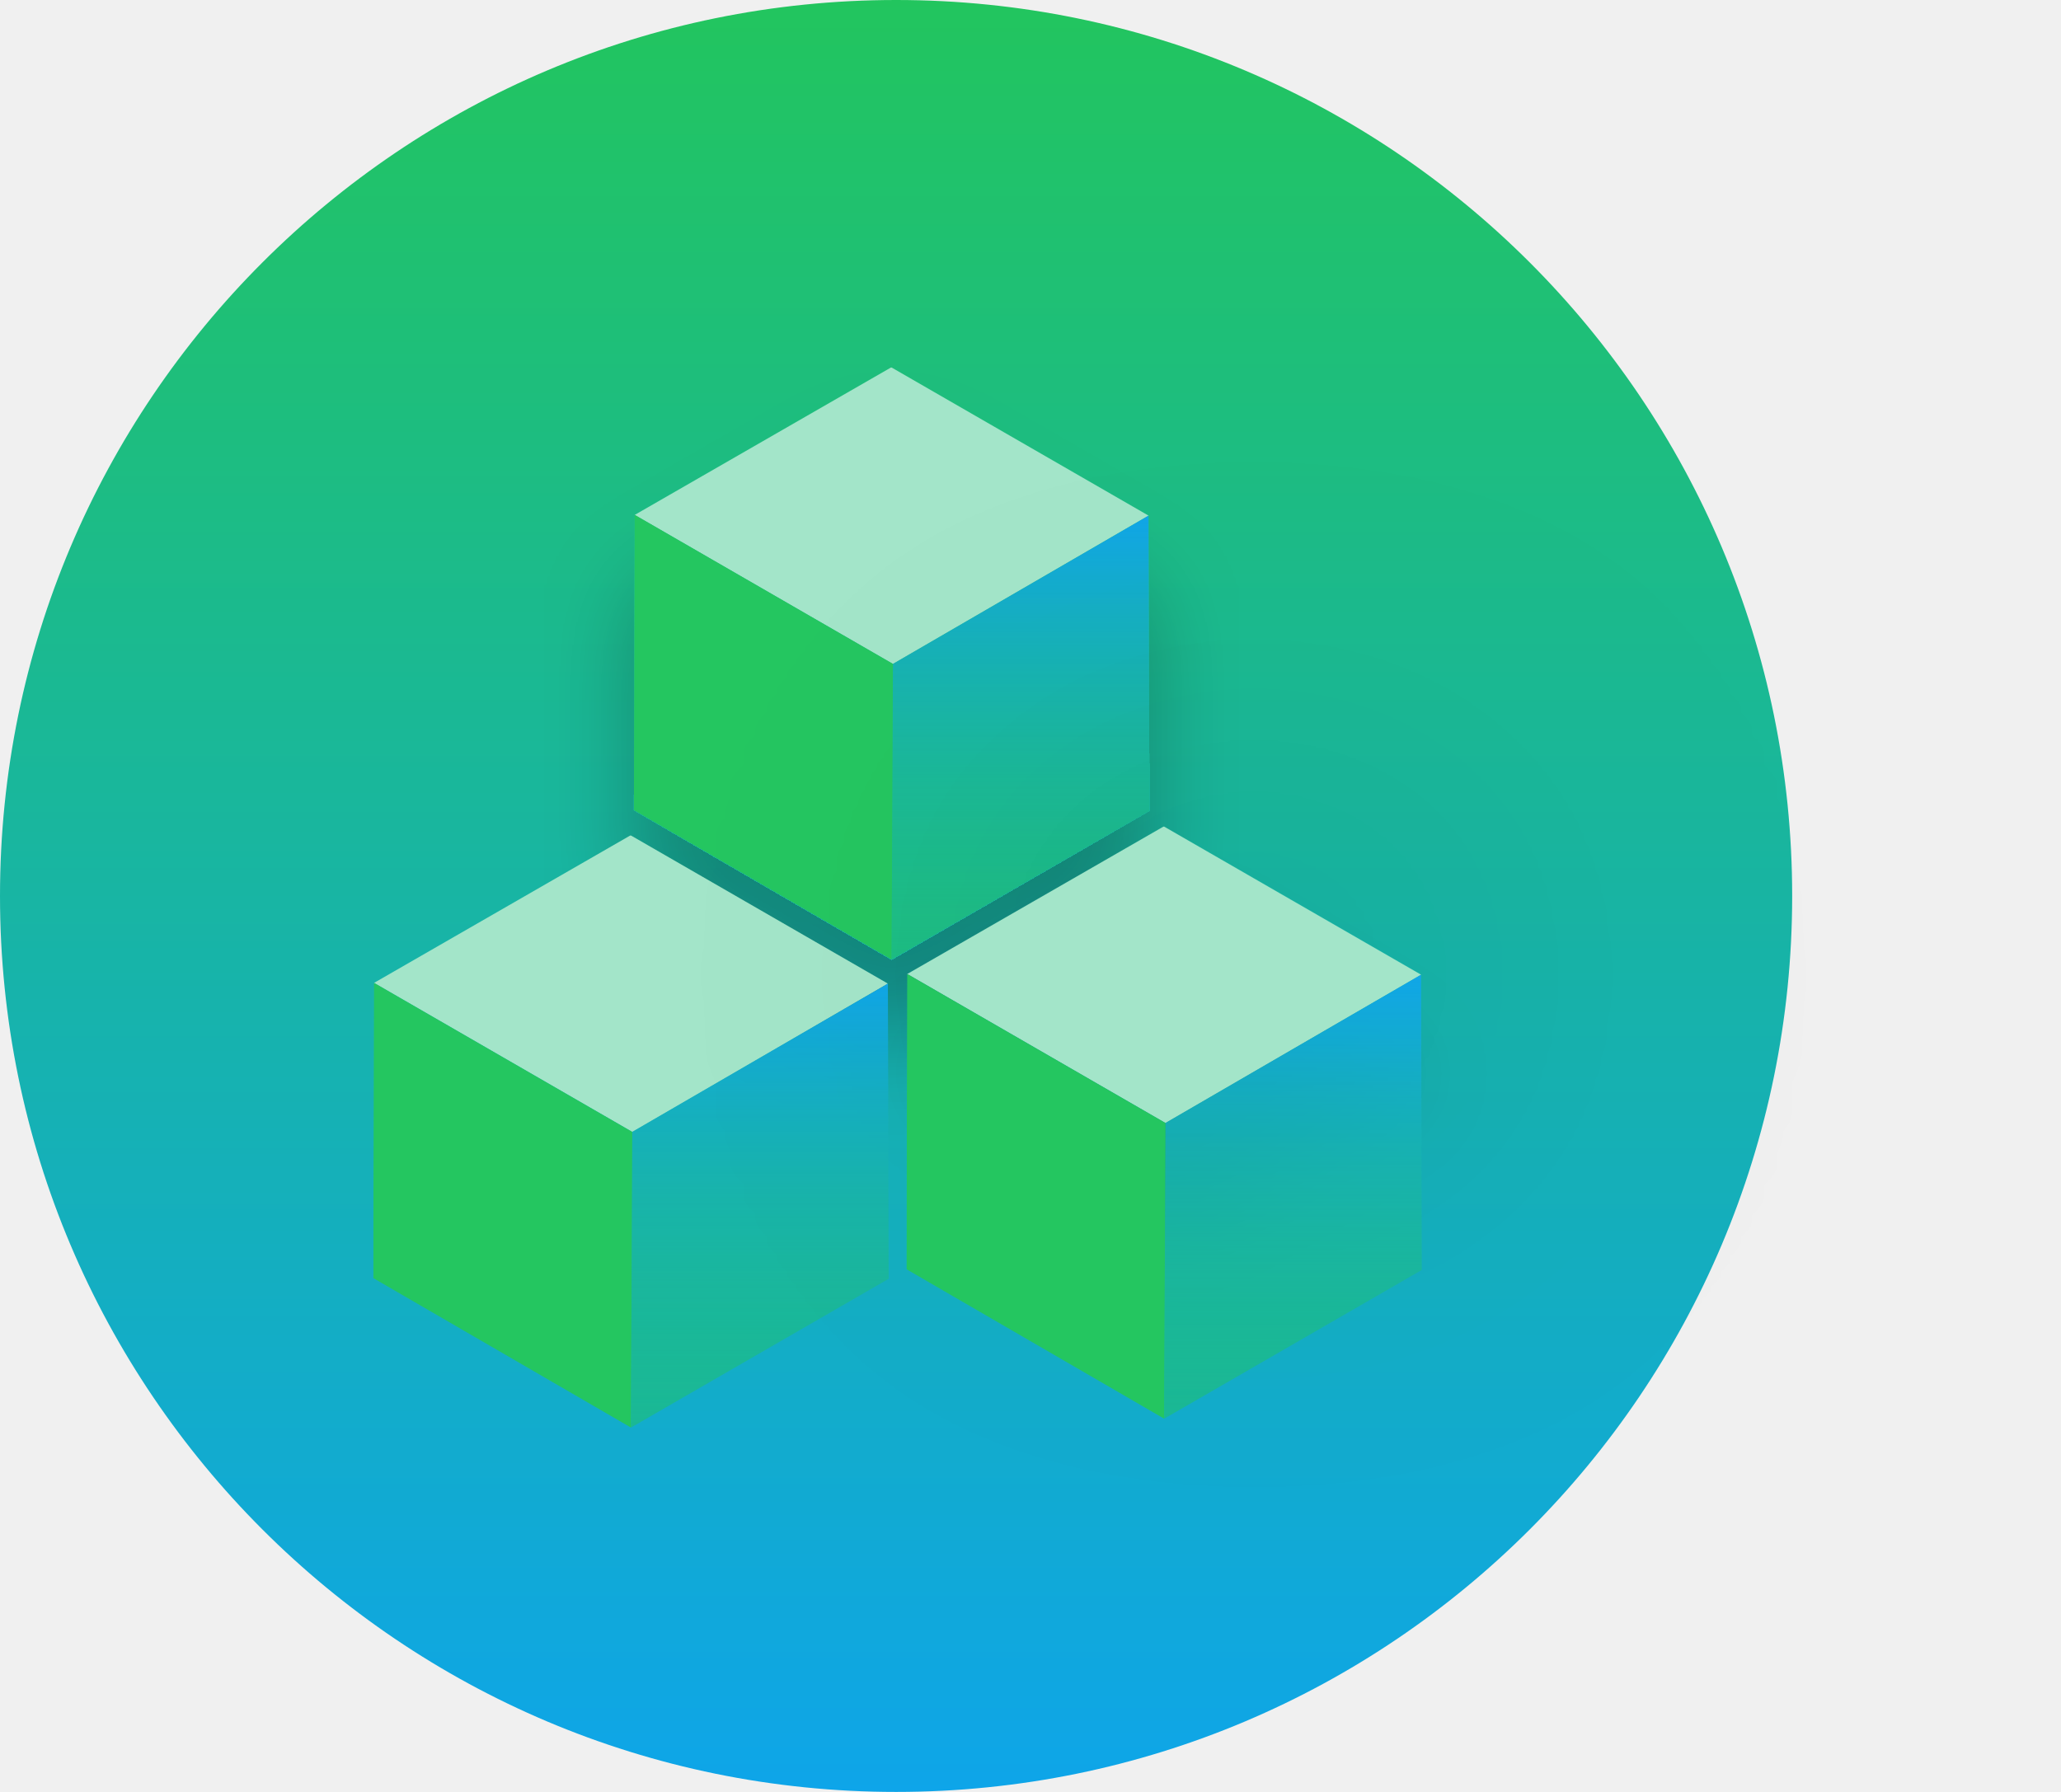
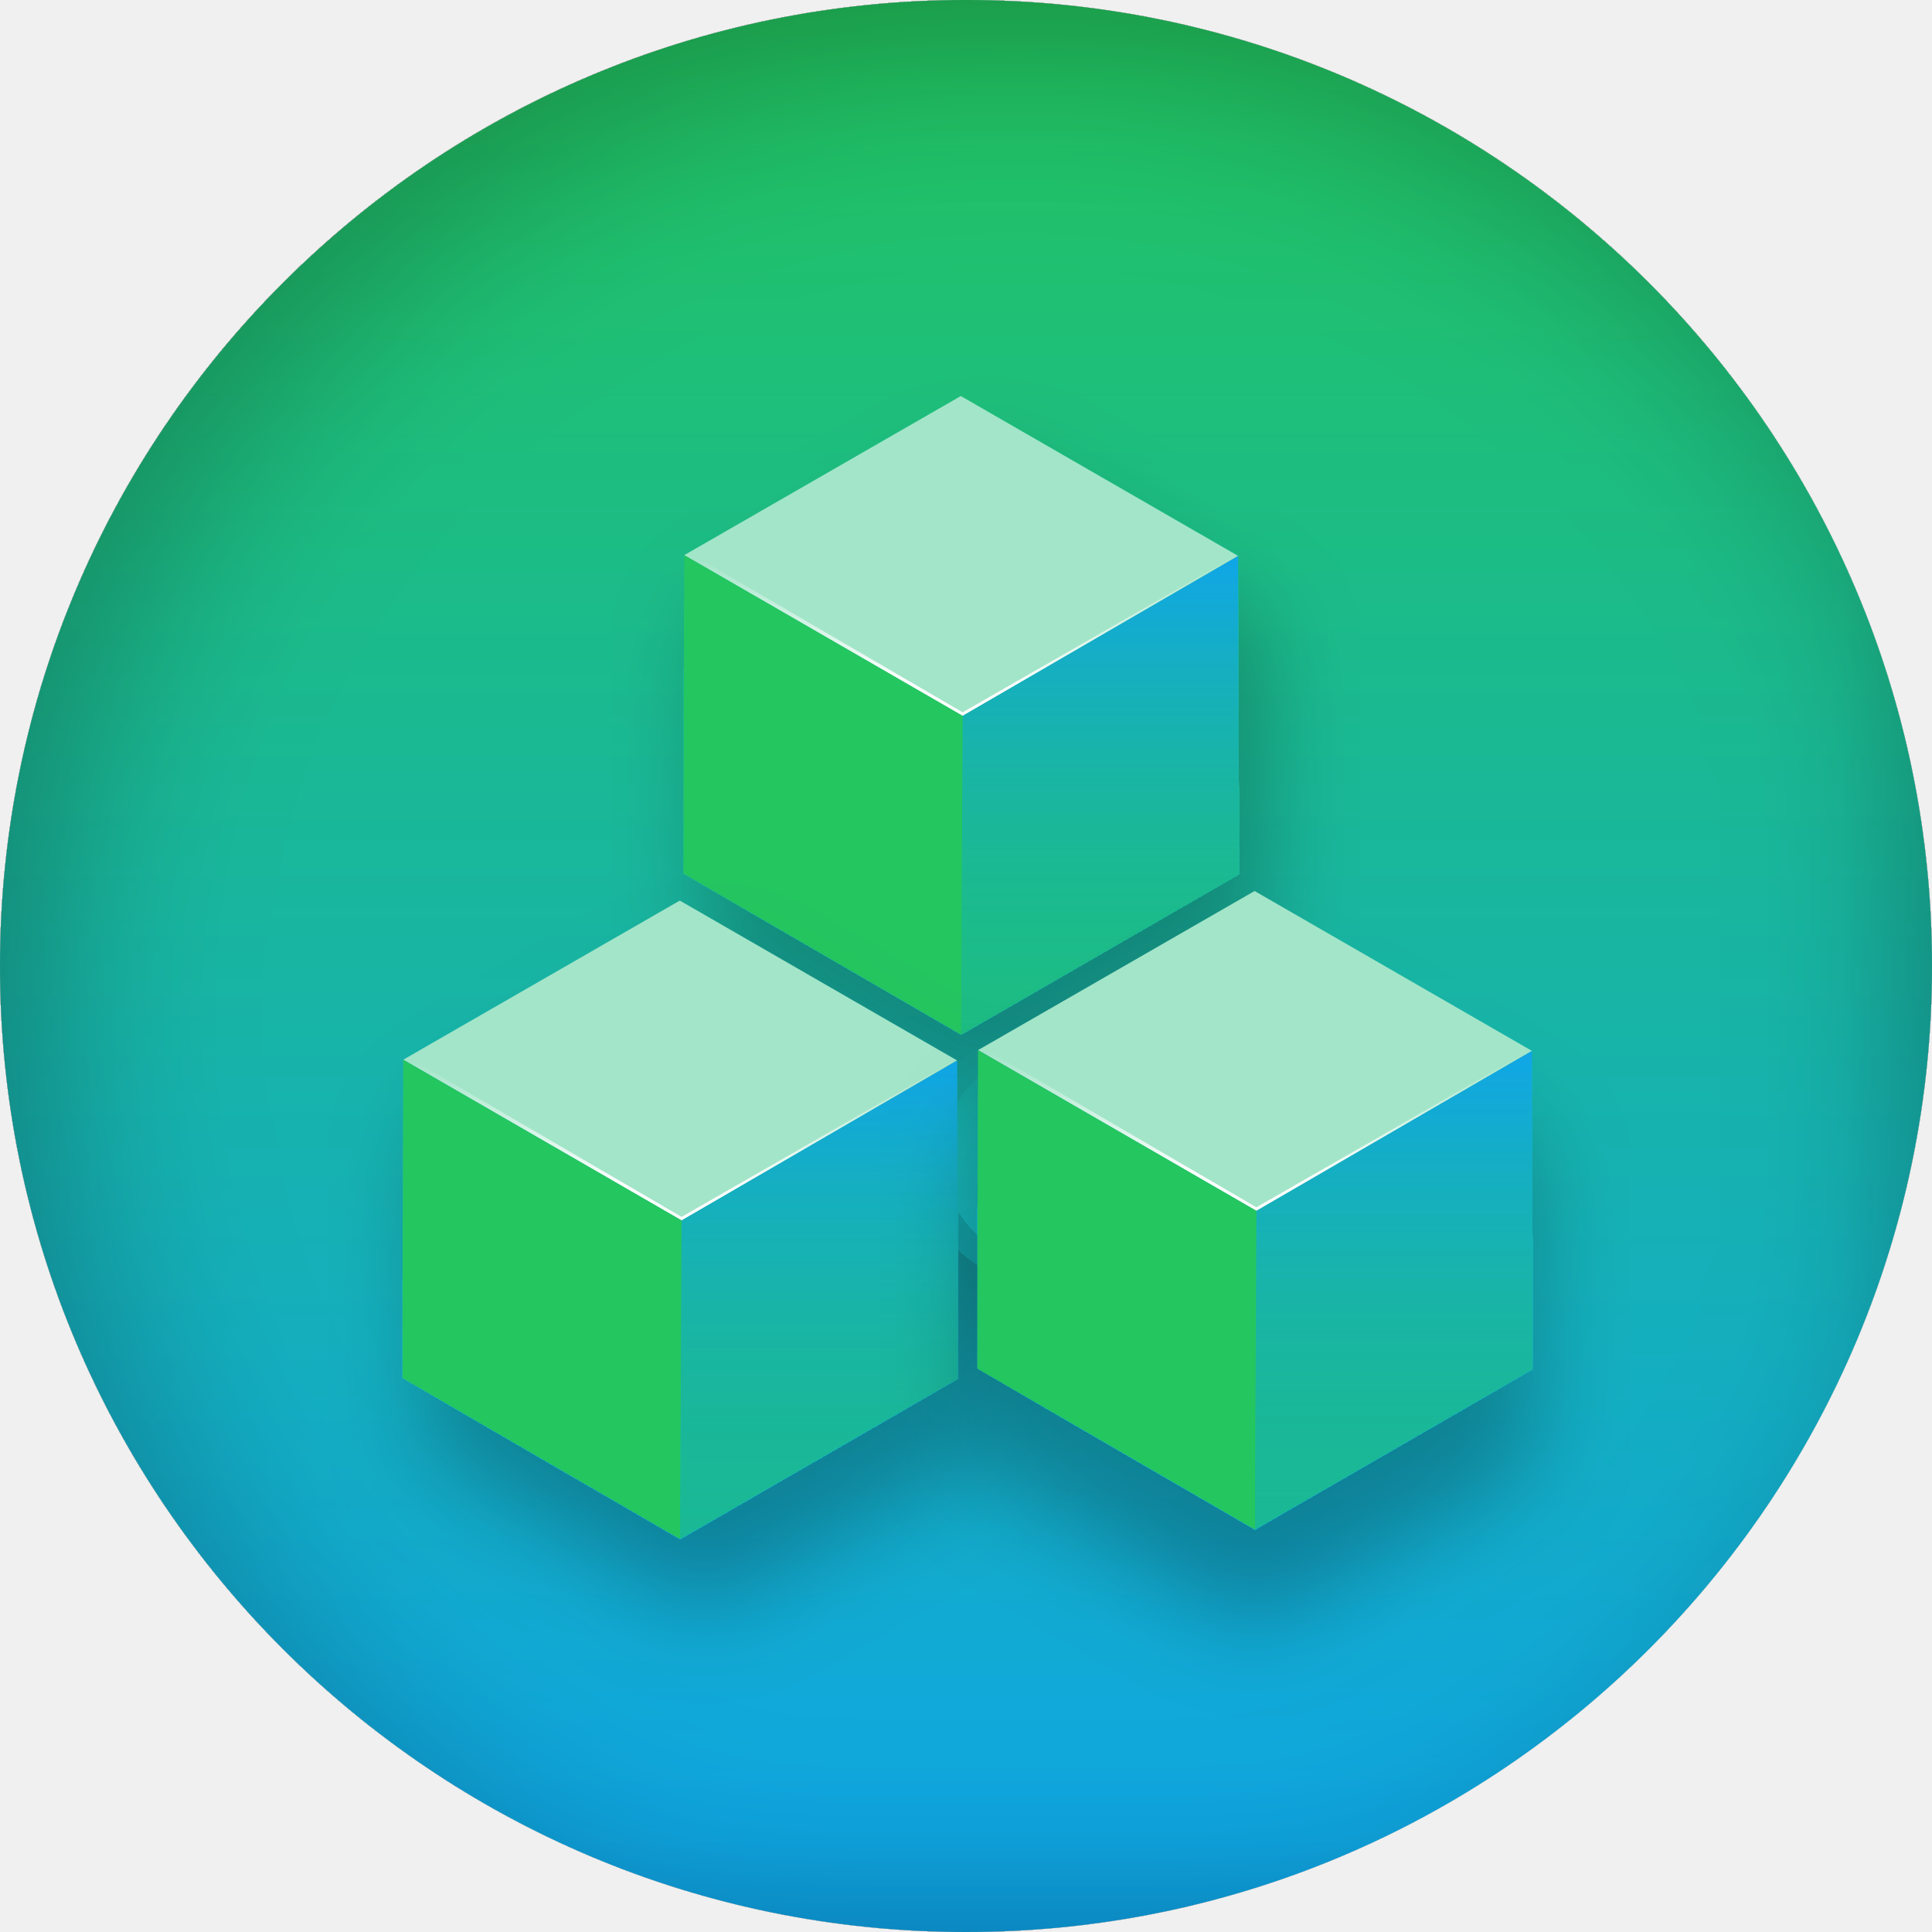
- <svg xmlns="http://www.w3.org/2000/svg" width="92" height="80" viewBox="0 0 92 80" fill="none">
-   <circle cx="40" cy="40" r="40" fill="url(#paint0_linear_2203_3497)" />
-   <g filter="url(#filter0_d_2203_3497)">
-     <mask id="mask0_2203_3497" style="mask-type:luminance" maskUnits="userSpaceOnUse" x="28" y="16" width="24" height="14">
-       <path d="M28.297 16.397H51.306V29.776H28.297V16.397Z" fill="white" />
+ <svg xmlns="http://www.w3.org/2000/svg" width="80" height="80" viewBox="0 0 80 80" fill="none">
+   <g filter="url(#filter0_i_2223_3393)">
+     <circle cx="40" cy="40" r="40" fill="url(#paint0_linear_2223_3393)" />
+   </g>
+   <g filter="url(#filter1_d_2223_3393)">
+     <mask id="mask0_2223_3393" style="mask-type:luminance" maskUnits="userSpaceOnUse" x="28" y="16" width="24" height="15">
+       <path d="M28.297 16.397H51.306V29.776H28.297V16.397Z" fill="white" stroke="white" stroke-width="0.5" />
    </mask>
-     <g mask="url(#mask0_2203_3497)">
+     <g mask="url(#mask0_2223_3393)">
+       <mask id="path-3-inside-1_2223_3393" fill="white">
+         <path d="M39.785 16.399L28.333 22.988L39.859 29.641L51.27 23.02L39.785 16.399Z" />
+       </mask>
      <path d="M39.785 16.399L28.333 22.988L39.859 29.641L51.27 23.02L39.785 16.399Z" fill="#A3E5C9" />
+       <path d="M39.91 16.615C39.827 16.471 39.743 16.326 39.66 16.182C38.897 16.626 38.134 17.07 37.371 17.514C34.327 19.284 31.284 21.055 28.24 22.826L27.957 22.986L28.239 23.151C32.092 25.35 35.945 27.55 39.797 29.749L39.859 29.785L39.922 29.749C43.715 27.524 47.508 25.299 51.301 23.074L51.395 23.02L51.301 22.966C48.229 21.214 45.158 19.462 42.086 17.711C41.319 17.273 40.552 16.836 39.785 16.399C40.548 16.843 41.311 17.288 42.073 17.732C45.129 19.513 48.184 21.294 51.239 23.074L51.239 22.966C47.425 25.155 43.611 27.344 39.797 29.533L39.922 29.533C36.09 27.297 32.259 25.061 28.427 22.826L28.427 23.151C31.487 21.409 34.548 19.667 37.608 17.925C38.375 17.489 39.142 17.052 39.91 16.615ZM39.66 16.182L39.91 16.615L39.785 16.399L39.535 16.253L39.66 16.182Z" fill="url(#paint1_linear_2223_3393)" mask="url(#path-3-inside-1_2223_3393)" />
    </g>
-     <mask id="mask1_2203_3497" style="mask-type:luminance" maskUnits="userSpaceOnUse" x="39" y="22" width="13" height="21">
+     <mask id="mask1_2223_3393" style="mask-type:luminance" maskUnits="userSpaceOnUse" x="39" y="22" width="13" height="21">
      <path d="M39.714 22.9H51.306V42.843H39.714V22.9Z" fill="white" />
    </mask>
-     <g mask="url(#mask1_2203_3497)">
-       <path d="M51.27 23.02L39.859 29.641L39.802 42.841L51.307 36.198L51.27 23.02Z" fill="url(#paint1_linear_2203_3497)" />
+     <g mask="url(#mask1_2223_3393)">
+       <path d="M51.27 23.02L39.859 29.641L39.802 42.841L51.307 36.198L51.27 23.02Z" fill="url(#paint2_linear_2223_3393)" />
    </g>
-     <mask id="mask2_2203_3497" style="mask-type:luminance" maskUnits="userSpaceOnUse" x="28" y="22" width="12" height="21">
+     <mask id="mask2_2223_3393" style="mask-type:luminance" maskUnits="userSpaceOnUse" x="28" y="22" width="12" height="21">
      <path d="M28.297 22.9H39.89V42.843H28.297V22.9Z" fill="white" />
    </mask>
-     <g mask="url(#mask2_2203_3497)">
+     <g mask="url(#mask2_2223_3393)">
      <path d="M28.333 22.988L28.296 36.167L39.801 42.841L39.859 29.641L28.333 22.988Z" fill="#24C660" />
    </g>
  </g>
-   <g filter="url(#filter1_d_2203_3497)">
-     <mask id="mask3_2203_3497" style="mask-type:luminance" maskUnits="userSpaceOnUse" x="16" y="37" width="24" height="14">
-       <path d="M16.661 37.289H39.669V50.669H16.661V37.289Z" fill="white" />
+   <g filter="url(#filter2_d_2223_3393)">
+     <g filter="url(#filter3_d_2223_3393)">
+       <mask id="mask3_2223_3393" style="mask-type:luminance" maskUnits="userSpaceOnUse" x="16" y="37" width="24" height="14">
+         <path d="M16.661 37.289H39.669V50.669H16.661V37.289Z" fill="white" />
+       </mask>
+       <g mask="url(#mask3_2223_3393)">
+         <mask id="path-10-inside-2_2223_3393" fill="white">
+           <path d="M28.149 37.291L16.697 43.881L28.223 50.534L39.634 43.913L28.149 37.291Z" />
+         </mask>
+         <path d="M28.149 37.291L16.697 43.881L28.223 50.534L39.634 43.913L28.149 37.291Z" fill="#A3E5C9" />
+         <path d="M28.273 37.508C28.19 37.364 28.107 37.219 28.024 37.075C27.261 37.519 26.498 37.962 25.735 38.406C22.691 40.177 19.647 41.948 16.603 43.718L16.321 43.879L16.603 44.043C20.456 46.243 24.308 48.442 28.161 50.642L28.223 50.678L28.286 50.642C32.079 48.417 35.872 46.192 39.665 43.967L39.759 43.913L39.665 43.858C36.593 42.107 33.521 40.355 30.45 38.603C29.683 38.166 28.916 37.729 28.149 37.291C28.912 37.736 29.674 38.18 30.437 38.625C33.492 40.406 36.547 42.186 39.602 43.967L39.602 43.858C35.788 46.047 31.974 48.237 28.16 50.426L28.285 50.426C24.454 48.19 20.622 45.954 16.791 43.718L16.791 44.044C19.851 42.302 22.911 40.56 25.972 38.818C26.739 38.381 27.506 37.945 28.273 37.508ZM28.024 37.075L28.273 37.508L28.149 37.291L27.899 37.146L28.024 37.075Z" fill="url(#paint3_linear_2223_3393)" mask="url(#path-10-inside-2_2223_3393)" />
+       </g>
+     </g>
+     <mask id="mask4_2223_3393" style="mask-type:luminance" maskUnits="userSpaceOnUse" x="28" y="43" width="12" height="21">
+       <path d="M28.077 43.793H39.669V63.736H28.077V43.793Z" fill="white" />
    </mask>
-     <g mask="url(#mask3_2203_3497)">
-       <path d="M28.149 37.291L16.697 43.881L28.223 50.534L39.634 43.913L28.149 37.291Z" fill="#A3E5C9" />
+     <g mask="url(#mask4_2223_3393)">
+       <path d="M39.634 43.913L28.223 50.534L28.165 63.733L39.671 57.09L39.634 43.913Z" fill="url(#paint4_linear_2223_3393)" />
+     </g>
+     <mask id="mask5_2223_3393" style="mask-type:luminance" maskUnits="userSpaceOnUse" x="16" y="43" width="13" height="21">
+       <path d="M16.661 43.793H28.253V63.736H16.661V43.793Z" fill="white" />
+     </mask>
+     <g mask="url(#mask5_2223_3393)">
+       <path d="M16.697 43.881L16.66 57.059L28.165 63.733L28.223 50.534L16.697 43.881Z" fill="#24C660" />
    </g>
  </g>
-   <mask id="mask4_2203_3497" style="mask-type:luminance" maskUnits="userSpaceOnUse" x="28" y="43" width="12" height="21">
-     <path d="M28.077 43.793H39.669V63.736H28.077V43.793Z" fill="white" />
-   </mask>
-   <g mask="url(#mask4_2203_3497)">
-     <path d="M39.634 43.913L28.223 50.534L28.165 63.733L39.671 57.09L39.634 43.913Z" fill="url(#paint2_linear_2203_3497)" />
-   </g>
-   <mask id="mask5_2203_3497" style="mask-type:luminance" maskUnits="userSpaceOnUse" x="16" y="43" width="13" height="21">
-     <path d="M16.661 43.793H28.253V63.736H16.661V43.793Z" fill="white" />
-   </mask>
-   <g mask="url(#mask5_2203_3497)">
-     <path d="M16.697 43.881L16.66 57.059L28.165 63.733L28.223 50.534L16.697 43.881Z" fill="#24C660" />
-   </g>
-   <g filter="url(#filter2_d_2203_3497)">
-     <mask id="mask6_2203_3497" style="mask-type:luminance" maskUnits="userSpaceOnUse" x="40" y="36" width="24" height="15">
-       <path d="M40.463 36.893H63.471V50.272H40.463V36.893Z" fill="white" />
+   <g filter="url(#filter4_d_2223_3393)">
+     <mask id="mask6_2223_3393" style="mask-type:luminance" maskUnits="userSpaceOnUse" x="39" y="36" width="26" height="15">
+       <path d="M40.463 36.893H63.471V50.272H40.463V36.893Z" fill="white" stroke="white" stroke-width="1.333" />
    </mask>
-     <g mask="url(#mask6_2203_3497)">
+     <g mask="url(#mask6_2223_3393)">
+       <mask id="path-17-inside-3_2223_3393" fill="white">
+         <path d="M51.95 36.895L40.498 43.484L52.025 50.137L63.435 43.516L51.95 36.895Z" />
+       </mask>
      <path d="M51.95 36.895L40.498 43.484L52.025 50.137L63.435 43.516L51.95 36.895Z" fill="#A3E5C9" />
+       <path d="M52.075 37.111C51.992 36.967 51.909 36.822 51.826 36.678C51.062 37.122 50.299 37.566 49.536 38.01C46.492 39.78 43.449 41.551 40.405 43.322L40.123 43.482L40.405 43.647C44.257 45.846 48.11 48.046 51.962 50.245L52.024 50.281L52.087 50.245C55.88 48.02 59.673 45.795 63.467 43.57L63.56 43.516L63.466 43.462C60.395 41.71 57.323 39.958 54.251 38.207C53.484 37.769 52.717 37.332 51.95 36.895C52.713 37.339 53.476 37.784 54.239 38.228C57.294 40.009 60.349 41.789 63.404 43.57L63.404 43.462C59.59 45.651 55.776 47.84 51.962 50.029L52.087 50.029C48.255 47.793 44.424 45.557 40.592 43.322L40.592 43.647C43.652 41.905 46.713 40.163 49.773 38.421C50.54 37.985 51.308 37.548 52.075 37.111ZM51.826 36.678L52.075 37.111L51.95 36.895L51.701 36.749L51.826 36.678Z" fill="url(#paint5_linear_2223_3393)" mask="url(#path-17-inside-3_2223_3393)" />
+     </g>
+     <mask id="mask7_2223_3393" style="mask-type:luminance" maskUnits="userSpaceOnUse" x="51" y="43" width="13" height="21">
+       <path d="M51.879 43.396H63.471V63.339H51.879V43.396Z" fill="white" />
+     </mask>
+     <g mask="url(#mask7_2223_3393)">
+       <path d="M63.435 43.516L52.024 50.137L51.967 63.337L63.472 56.694L63.435 43.516Z" fill="url(#paint6_linear_2223_3393)" />
+     </g>
+     <mask id="mask8_2223_3393" style="mask-type:luminance" maskUnits="userSpaceOnUse" x="40" y="43" width="13" height="21">
+       <path d="M40.463 43.396H52.055V63.339H40.463V43.396Z" fill="white" />
+     </mask>
+     <g mask="url(#mask8_2223_3393)">
+       <path d="M40.498 43.484L40.461 56.663L51.967 63.337L52.025 50.137L40.498 43.484Z" fill="#24C660" />
    </g>
  </g>
-   <mask id="mask7_2203_3497" style="mask-type:luminance" maskUnits="userSpaceOnUse" x="51" y="43" width="13" height="21">
-     <path d="M51.879 43.396H63.471V63.339H51.879V43.396Z" fill="white" />
-   </mask>
-   <g mask="url(#mask7_2203_3497)">
-     <path d="M63.435 43.516L52.024 50.137L51.967 63.337L63.472 56.694L63.435 43.516Z" fill="url(#paint3_linear_2203_3497)" />
-   </g>
-   <mask id="mask8_2203_3497" style="mask-type:luminance" maskUnits="userSpaceOnUse" x="40" y="43" width="13" height="21">
-     <path d="M40.463 43.396H52.055V63.339H40.463V43.396Z" fill="white" />
-   </mask>
-   <g mask="url(#mask8_2203_3497)">
-     <path d="M40.498 43.484L40.461 56.663L51.967 63.337L52.025 50.137L40.498 43.484Z" fill="#24C660" />
-   </g>
  <defs>
-     <filter id="filter0_d_2203_3497" x="24.297" y="16.399" width="31.008" height="34.442" filterUnits="userSpaceOnUse" color-interpolation-filters="sRGB">
+     <filter id="filter0_i_2223_3393" x="0" y="0" width="82" height="82" filterUnits="userSpaceOnUse" color-interpolation-filters="sRGB">
+       <feFlood flood-opacity="0" result="BackgroundImageFix" />
+       <feBlend mode="normal" in="SourceGraphic" in2="BackgroundImageFix" result="shape" />
+       <feColorMatrix in="SourceAlpha" type="matrix" values="0 0 0 0 0 0 0 0 0 0 0 0 0 0 0 0 0 0 127 0" result="hardAlpha" />
+       <feOffset dx="2" dy="2" />
+       <feGaussianBlur stdDeviation="4" />
+       <feComposite in2="hardAlpha" operator="arithmetic" k2="-1" k3="1" />
+       <feColorMatrix type="matrix" values="0 0 0 0 0 0 0 0 0 0 0 0 0 0 0 0 0 0 0.25 0" />
+       <feBlend mode="normal" in2="shape" result="effect1_innerShadow_2223_3393" />
+     </filter>
+     <filter id="filter1_d_2223_3393" x="25.297" y="15.399" width="31.008" height="34.442" filterUnits="userSpaceOnUse" color-interpolation-filters="sRGB">
+       <feFlood flood-opacity="0" result="BackgroundImageFix" />
+       <feColorMatrix in="SourceAlpha" type="matrix" values="0 0 0 0 0 0 0 0 0 0 0 0 0 0 0 0 0 0 127 0" result="hardAlpha" />
+       <feOffset dx="1" dy="3" />
+       <feGaussianBlur stdDeviation="2" />
+       <feComposite in2="hardAlpha" operator="out" />
+       <feColorMatrix type="matrix" values="0 0 0 0 0 0 0 0 0 0 0 0 0 0 0 0 0 0 0.25 0" />
+       <feBlend mode="normal" in2="BackgroundImageFix" result="effect1_dropShadow_2223_3393" />
+       <feBlend mode="normal" in="SourceGraphic" in2="effect1_dropShadow_2223_3393" result="shape" />
+     </filter>
+     <filter id="filter2_d_2223_3393" x="13.661" y="36.291" width="31.008" height="34.442" filterUnits="userSpaceOnUse" color-interpolation-filters="sRGB">
+       <feFlood flood-opacity="0" result="BackgroundImageFix" />
+       <feColorMatrix in="SourceAlpha" type="matrix" values="0 0 0 0 0 0 0 0 0 0 0 0 0 0 0 0 0 0 127 0" result="hardAlpha" />
+       <feOffset dx="1" dy="3" />
+       <feGaussianBlur stdDeviation="2" />
+       <feComposite in2="hardAlpha" operator="out" />
+       <feColorMatrix type="matrix" values="0 0 0 0 0 0 0 0 0 0 0 0 0 0 0 0 0 0 0.25 0" />
+       <feBlend mode="normal" in2="BackgroundImageFix" result="effect1_dropShadow_2223_3393" />
+       <feBlend mode="normal" in="SourceGraphic" in2="effect1_dropShadow_2223_3393" result="shape" />
+     </filter>
+     <filter id="filter3_d_2223_3393" x="16.697" y="37.291" width="50.937" height="21.242" filterUnits="userSpaceOnUse" color-interpolation-filters="sRGB">
+       <feFlood flood-opacity="0" result="BackgroundImageFix" />
+       <feColorMatrix in="SourceAlpha" type="matrix" values="0 0 0 0 0 0 0 0 0 0 0 0 0 0 0 0 0 0 127 0" result="hardAlpha" />
+       <feOffset dx="24" dy="4" />
+       <feGaussianBlur stdDeviation="2" />
+       <feComposite in2="hardAlpha" operator="out" />
+       <feColorMatrix type="matrix" values="0 0 0 0 0 0 0 0 0 0 0 0 0 0 0 0 0 0 0.13 0" />
+       <feBlend mode="normal" in2="BackgroundImageFix" result="effect1_dropShadow_2223_3393" />
+       <feBlend mode="normal" in="SourceGraphic" in2="effect1_dropShadow_2223_3393" result="shape" />
+     </filter>
+     <filter id="filter4_d_2223_3393" x="36.463" y="36.895" width="31.008" height="34.442" filterUnits="userSpaceOnUse" color-interpolation-filters="sRGB">
      <feFlood flood-opacity="0" result="BackgroundImageFix" />
      <feColorMatrix in="SourceAlpha" type="matrix" values="0 0 0 0 0 0 0 0 0 0 0 0 0 0 0 0 0 0 127 0" result="hardAlpha" />
      <feOffset dy="4" />
      <feGaussianBlur stdDeviation="2" />
      <feComposite in2="hardAlpha" operator="out" />
      <feColorMatrix type="matrix" values="0 0 0 0 0 0 0 0 0 0 0 0 0 0 0 0 0 0 0.25 0" />
-       <feBlend mode="normal" in2="BackgroundImageFix" result="effect1_dropShadow_2203_3497" />
-       <feBlend mode="normal" in="SourceGraphic" in2="effect1_dropShadow_2203_3497" result="shape" />
+       <feBlend mode="normal" in2="BackgroundImageFix" result="effect1_dropShadow_2223_3393" />
+       <feBlend mode="normal" in="SourceGraphic" in2="effect1_dropShadow_2223_3393" result="shape" />
    </filter>
-     <filter id="filter1_d_2203_3497" x="16.697" y="37.291" width="50.937" height="21.242" filterUnits="userSpaceOnUse" color-interpolation-filters="sRGB">
-       <feFlood flood-opacity="0" result="BackgroundImageFix" />
-       <feColorMatrix in="SourceAlpha" type="matrix" values="0 0 0 0 0 0 0 0 0 0 0 0 0 0 0 0 0 0 127 0" result="hardAlpha" />
-       <feOffset dx="24" dy="4" />
-       <feGaussianBlur stdDeviation="2" />
-       <feComposite in2="hardAlpha" operator="out" />
-       <feColorMatrix type="matrix" values="0 0 0 0 0 0 0 0 0 0 0 0 0 0 0 0 0 0 0.13 0" />
-       <feBlend mode="normal" in2="BackgroundImageFix" result="effect1_dropShadow_2203_3497" />
-       <feBlend mode="normal" in="SourceGraphic" in2="effect1_dropShadow_2203_3497" result="shape" />
-     </filter>
-     <filter id="filter2_d_2203_3497" x="20.498" y="12.895" width="70.937" height="61.242" filterUnits="userSpaceOnUse" color-interpolation-filters="sRGB">
-       <feFlood flood-opacity="0" result="BackgroundImageFix" />
-       <feColorMatrix in="SourceAlpha" type="matrix" values="0 0 0 0 0 0 0 0 0 0 0 0 0 0 0 0 0 0 127 0" result="hardAlpha" />
-       <feOffset dx="4" />
-       <feGaussianBlur stdDeviation="12" />
-       <feComposite in2="hardAlpha" operator="out" />
-       <feColorMatrix type="matrix" values="0 0 0 0 0 0 0 0 0 0 0 0 0 0 0 0 0 0 0.13 0" />
-       <feBlend mode="normal" in2="BackgroundImageFix" result="effect1_dropShadow_2203_3497" />
-       <feBlend mode="normal" in="SourceGraphic" in2="effect1_dropShadow_2203_3497" result="shape" />
-     </filter>
-     <linearGradient id="paint0_linear_2203_3497" x1="40" y1="0" x2="40" y2="80" gradientUnits="userSpaceOnUse">
+     <linearGradient id="paint0_linear_2223_3393" x1="40" y1="0" x2="40" y2="80" gradientUnits="userSpaceOnUse">
      <stop stop-color="#22C55E" />
      <stop offset="1" stop-color="#0EA5E9" />
    </linearGradient>
-     <linearGradient id="paint1_linear_2203_3497" x1="45.554" y1="23.02" x2="45.554" y2="42.841" gradientUnits="userSpaceOnUse">
+     <linearGradient id="paint1_linear_2223_3393" x1="39.802" y1="16.399" x2="39.802" y2="29.641" gradientUnits="userSpaceOnUse">
+       <stop offset="0.5" stop-color="white" stop-opacity="0" />
+       <stop offset="0.9" stop-color="white" />
+     </linearGradient>
+     <linearGradient id="paint2_linear_2223_3393" x1="45.554" y1="23.02" x2="45.554" y2="42.841" gradientUnits="userSpaceOnUse">
      <stop stop-color="#10A6E8" />
      <stop offset="1" stop-color="#22C55E" stop-opacity="0.5" />
    </linearGradient>
-     <linearGradient id="paint2_linear_2203_3497" x1="33.918" y1="43.913" x2="33.918" y2="63.733" gradientUnits="userSpaceOnUse">
+     <linearGradient id="paint3_linear_2223_3393" x1="28.165" y1="37.291" x2="28.165" y2="50.534" gradientUnits="userSpaceOnUse">
+       <stop offset="0.5" stop-color="white" stop-opacity="0" />
+       <stop offset="0.9" stop-color="white" />
+     </linearGradient>
+     <linearGradient id="paint4_linear_2223_3393" x1="33.918" y1="43.913" x2="33.918" y2="63.733" gradientUnits="userSpaceOnUse">
      <stop stop-color="#10A6E8" />
      <stop offset="1" stop-color="#22C55E" stop-opacity="0.5" />
    </linearGradient>
-     <linearGradient id="paint3_linear_2203_3497" x1="57.719" y1="43.516" x2="57.719" y2="63.337" gradientUnits="userSpaceOnUse">
+     <linearGradient id="paint5_linear_2223_3393" x1="51.967" y1="36.895" x2="51.967" y2="50.137" gradientUnits="userSpaceOnUse">
+       <stop offset="0.5" stop-color="white" stop-opacity="0" />
+       <stop offset="0.9" stop-color="white" />
+     </linearGradient>
+     <linearGradient id="paint6_linear_2223_3393" x1="57.719" y1="43.516" x2="57.719" y2="63.337" gradientUnits="userSpaceOnUse">
      <stop stop-color="#10A6E8" />
      <stop offset="1" stop-color="#22C55E" stop-opacity="0.5" />
    </linearGradient>
  </defs>
</svg>
